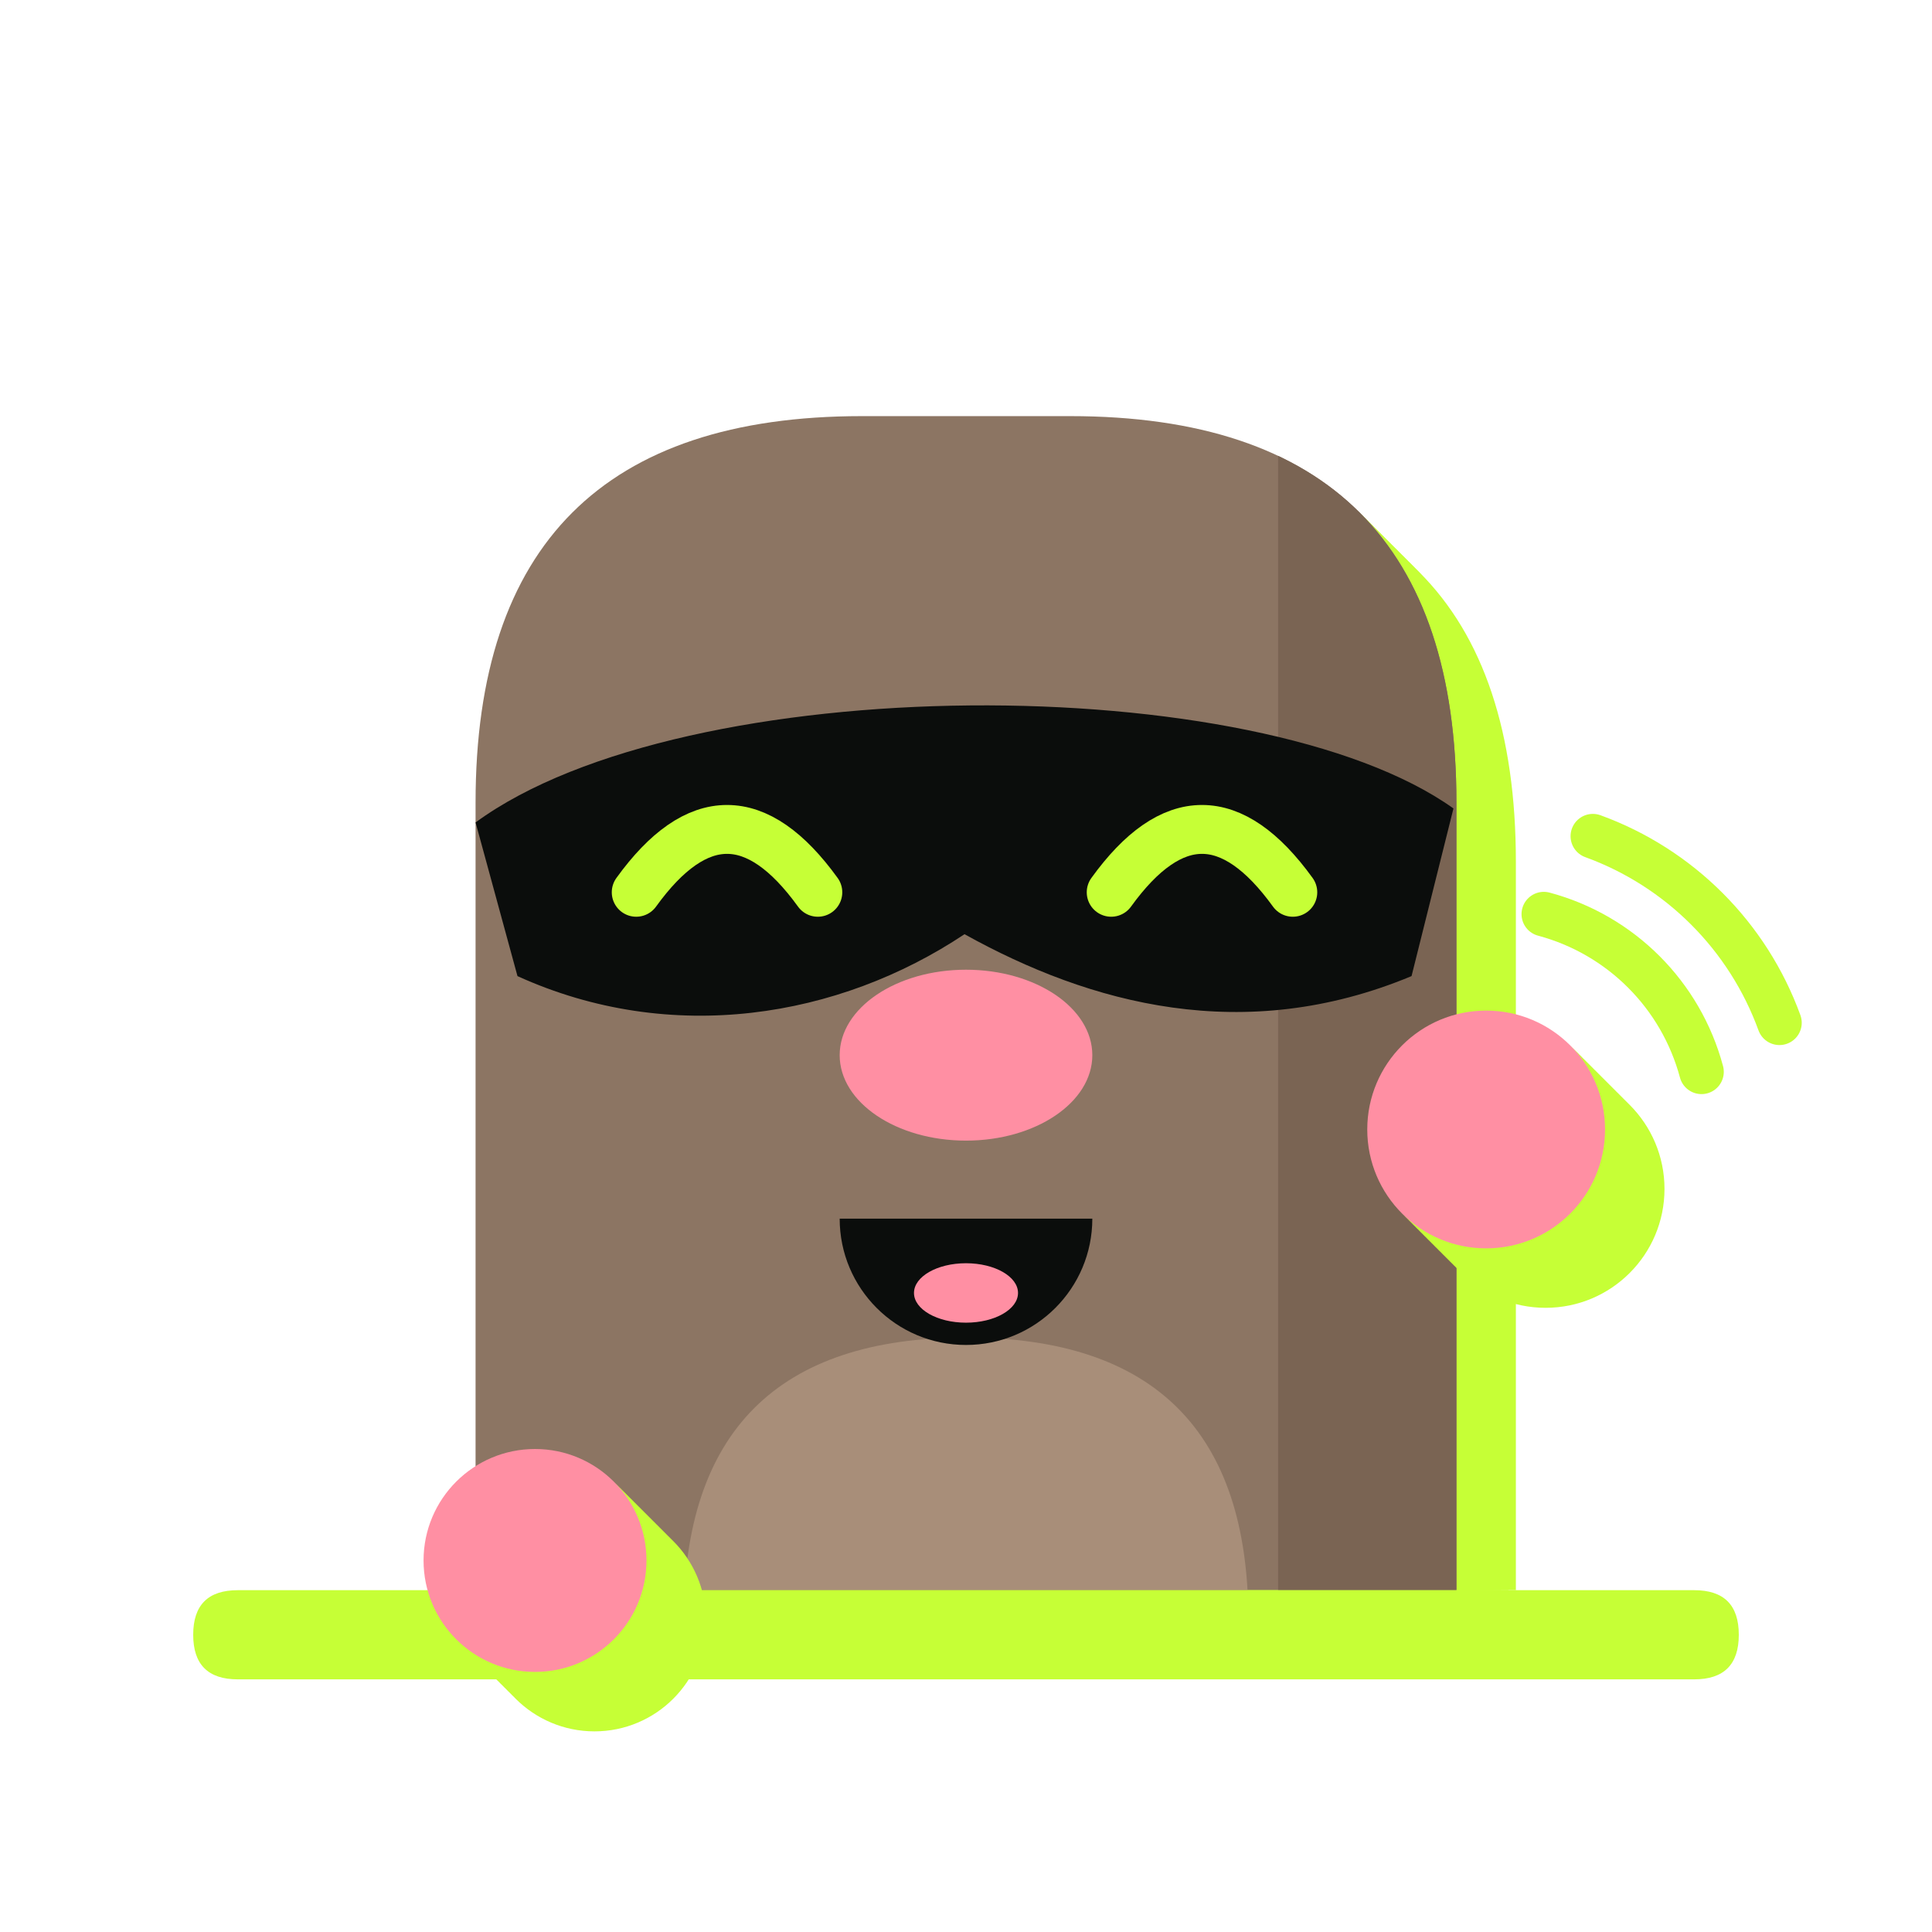
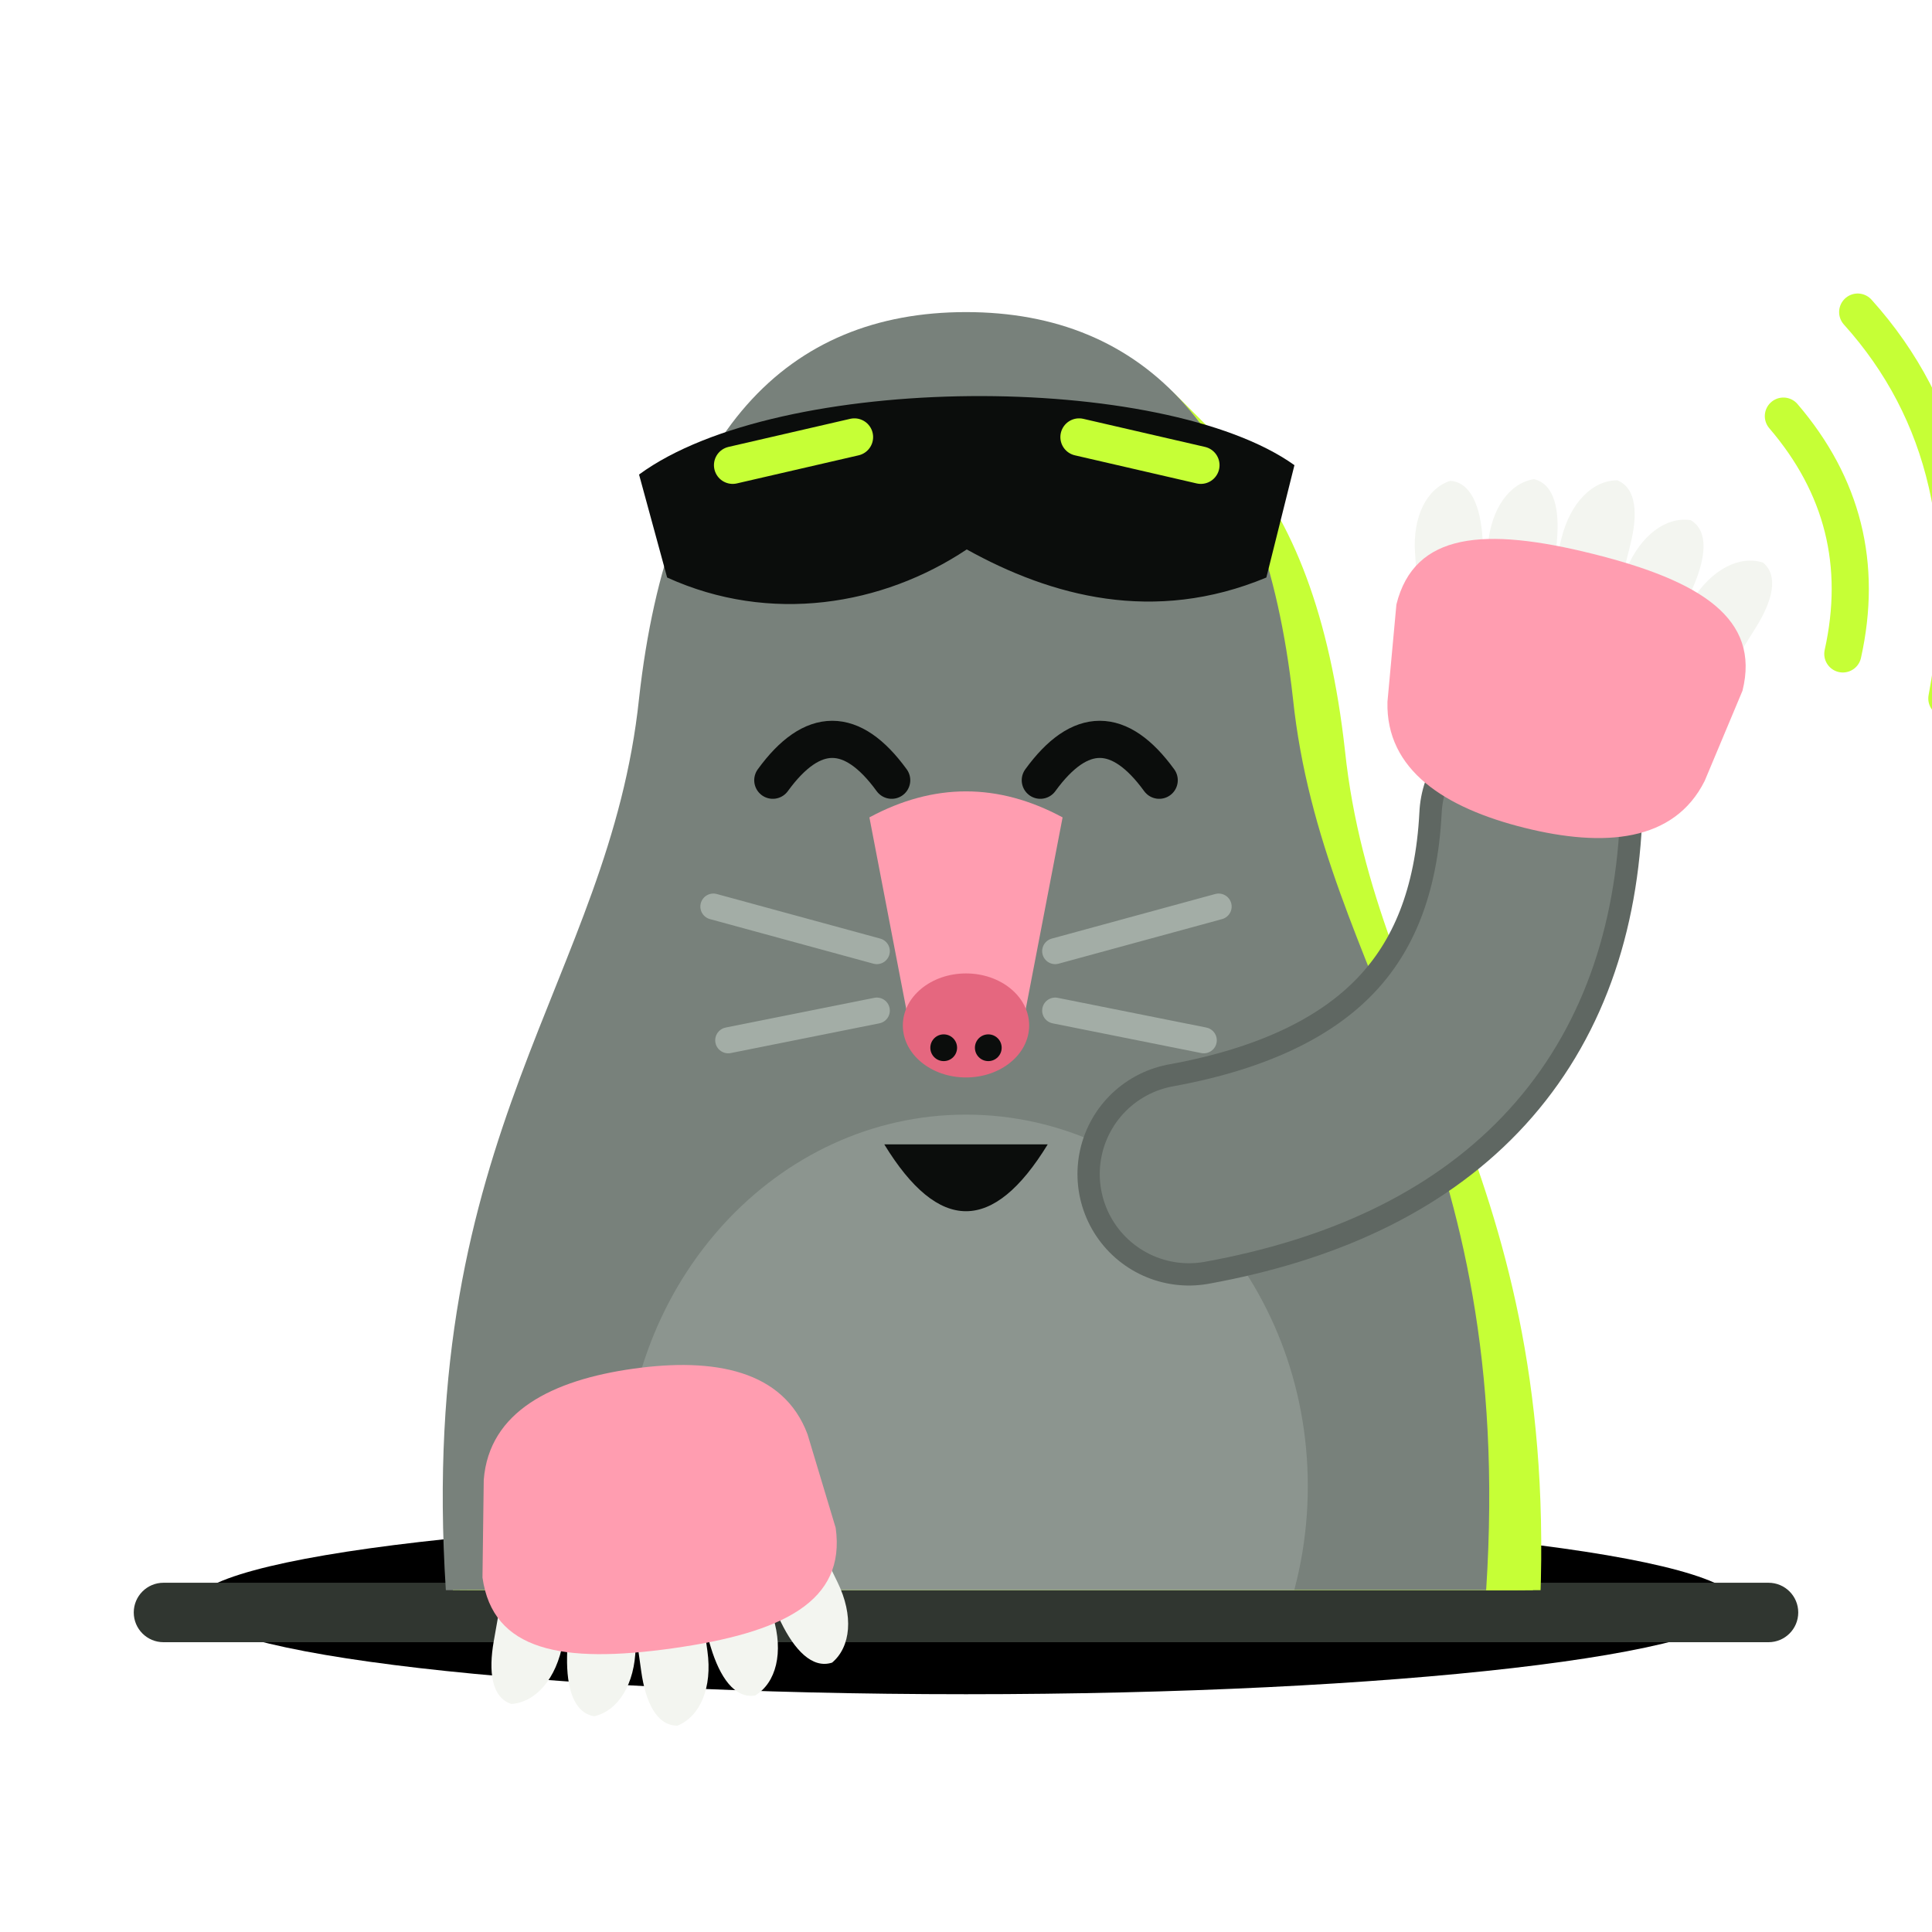
- <svg xmlns="http://www.w3.org/2000/svg" viewBox="0 0 260 260" role="img" aria-label="Toupeira do Rowlê acenando">
-   <defs>
-     <clipPath id="above-ground">
-       <rect width="260" height="214" />
-     </clipPath>
-   </defs>
-   <g clip-path="url(#above-ground)">
-     <g transform="translate(1 1)">
-       <path d="M64 108 Q64 56 116 56 H144 Q196 56 196 108 V264 Q196 316 144 316 H116 Q64 316 64 264 Z" fill="#C6FF36" />
+ <svg xmlns="http://www.w3.org/2000/svg" viewBox="0 0 260 260">
+   <ellipse cx="130" cy="216" rx="104" ry="12" fill="#000000" />
+   <rect x="18" y="213" width="224" height="8" rx="4" fill="#303630" />
+   <clipPath id="chao-2">
+     <rect x="-60" y="-200" width="380" height="414" />
+   </clipPath>
+   <g clip-path="url(#chao-2)">
+     <g transform="translate(7 7)">
+       <path d="M60 214 C56 152 82 132 86 94 C90 58 106 42 130 42 C154 42 170 58 174 94 C178 132 204 152 200 214 Z" fill="#C6FF36" />
+     </g>
+     <g transform="translate(6 6)">
+       <path d="M60 214 C56 152 82 132 86 94 C90 58 106 42 130 42 C154 42 170 58 174 94 C178 132 204 152 200 214 Z" fill="#C6FF36" />
+     </g>
+     <g transform="translate(5 5)">
+       <path d="M60 214 C56 152 82 132 86 94 C90 58 106 42 130 42 C154 42 170 58 174 94 C178 132 204 152 200 214 Z" fill="#C6FF36" />
+     </g>
+     <g transform="translate(4 4)">
+       <path d="M60 214 C56 152 82 132 86 94 C90 58 106 42 130 42 C154 42 170 58 174 94 C178 132 204 152 200 214 Z" fill="#C6FF36" />
+     </g>
+     <g transform="translate(3 3)">
+       <path d="M60 214 C56 152 82 132 86 94 C90 58 106 42 130 42 C154 42 170 58 174 94 C178 132 204 152 200 214 Z" fill="#C6FF36" />
    </g>
    <g transform="translate(2 2)">
-       <path d="M64 108 Q64 56 116 56 H144 Q196 56 196 108 V264 Q196 316 144 316 H116 Q64 316 64 264 Z" fill="#C6FF36" />
+       <path d="M60 214 C56 152 82 132 86 94 C90 58 106 42 130 42 C154 42 170 58 174 94 C178 132 204 152 200 214 Z" fill="#C6FF36" />
    </g>
-     <g transform="translate(3 3)">
-       <path d="M64 108 Q64 56 116 56 H144 Q196 56 196 108 V264 Q196 316 144 316 H116 Q64 316 64 264 Z" fill="#C6FF36" />
+     <g transform="translate(1 1)">
+       <path d="M60 214 C56 152 82 132 86 94 C90 58 106 42 130 42 C154 42 170 58 174 94 C178 132 204 152 200 214 Z" fill="#C6FF36" />
    </g>
-     <g transform="translate(4 4)">
-       <path d="M64 108 Q64 56 116 56 H144 Q196 56 196 108 V264 Q196 316 144 316 H116 Q64 316 64 264 Z" fill="#C6FF36" />
+   </g>
+   <path d="M60 214 C56 152 82 132 86 94 C90 58 106 42 130 42 C154 42 170 58 174 94 C178 132 204 152 200 214 Z" fill="#78817B" />
+   <clipPath id="corpo-1">
+     <path d="M60 214 C56 152 82 132 86 94 C90 58 106 42 130 42 C154 42 170 58 174 94 C178 132 204 152 200 214 Z" />
+   </clipPath>
+   <ellipse cx="130" cy="200" rx="46" ry="50" fill="#A3ADA6" clip-path="url(#corpo-1)" opacity="0.45" />
+   <g>
+     <g transform="rotate(0 130 66) translate(86 50) scale(0.63)">
+       <path d="M0 22 C30 0 112 0 140 20 L134 44 C110 54 88 48 70 38 C52 50 28 54 6 44 Z" fill="#0B0D0C" />
+       <path d="M20 20 L46 14 M94 14 L120 20" fill="none" stroke="#C6FF36" stroke-width="8" stroke-linecap="round" stroke-linejoin="round" />
    </g>
-     <g transform="translate(5 5)">
-       <path d="M64 108 Q64 56 116 56 H144 Q196 56 196 108 V264 Q196 316 144 316 H116 Q64 316 64 264 Z" fill="#C6FF36" />
+     <path d="M104 105 Q112 94 120 105" fill="none" stroke="#0B0D0C" stroke-width="5" stroke-linecap="round" stroke-linejoin="round" />
+     <path d="M140 105 Q148 94 156 105" fill="none" stroke="#0B0D0C" stroke-width="5" stroke-linecap="round" stroke-linejoin="round" />
+     <g>
+       <path d="M118 128 L96 122 M118 136 L98 140 M142 128 L164 122 M142 136 L162 140" fill="none" stroke="#A3ADA6" stroke-width="3.5" stroke-linecap="round" stroke-linejoin="round" />
+       <path d="M117 110 Q130 103 143 110 L138 136 Q130 144 122 136 Z" fill="#FF9DB0" />
+       <ellipse cx="130" cy="138" rx="8.5" ry="7" fill="#E5677F" />
+       <circle cx="127" cy="141" r="1.8" fill="#0B0D0C" />
+       <circle cx="133" cy="141" r="1.8" fill="#0B0D0C" />
    </g>
-     <g transform="translate(6 6)">
-       <path d="M64 108 Q64 56 116 56 H144 Q196 56 196 108 V264 Q196 316 144 316 H116 Q64 316 64 264 Z" fill="#C6FF36" />
-     </g>
-     <g transform="translate(7 7)">
-       <path d="M64 108 Q64 56 116 56 H144 Q196 56 196 108 V264 Q196 316 144 316 H116 Q64 316 64 264 Z" fill="#C6FF36" />
-     </g>
-     <g transform="translate(8 8)">
-       <path d="M64 108 Q64 56 116 56 H144 Q196 56 196 108 V264 Q196 316 144 316 H116 Q64 316 64 264 Z" fill="#C6FF36" />
-     </g>
-     <path d="M64 108 Q64 56 116 56 H144 Q196 56 196 108 V264 Q196 316 144 316 H116 Q64 316 64 264 Z" fill="#8C7563" />
-     <clipPath id="lado-1">
-       <path d="M64 108 Q64 56 116 56 H144 Q196 56 196 108 V264 Q196 316 144 316 H116 Q64 316 64 264 Z" />
-     </clipPath>
-     <rect x="172" y="56" width="24" height="260" fill="#7A6453" clip-path="url(#lado-1)" />
-     <path d="M92 218 Q92 180 130 180 H130 Q168 180 168 218 V342 Q168 380 130 380 H130 Q92 380 92 342 Z" fill="#A88E79" />
-     <g transform="translate(64 90) scale(0.94)">
-       <path d="M0 22 C30 0 112 0 140 20 L134 44 C110 54 88 48 70 38 C52 50 28 54 6 44 Z" fill="#0B0D0C" />
-       <path d="M23 32 Q36 14 49 32" stroke="#C6FF36" stroke-width="7" stroke-linecap="round" fill="none" />
-       <path d="M91 32 Q104 14 117 32" stroke="#C6FF36" stroke-width="7" stroke-linecap="round" fill="none" />
-     </g>
-     <ellipse cx="130" cy="142" rx="17" ry="11.5" fill="#FF8FA3" />
-     <path d="M113 164 A17 17 0 0 0 147 164 Z" fill="#0B0D0C" />
-     <ellipse cx="130" cy="174" rx="7" ry="4" fill="#FF8FA3" />
+     <path d="M119 154 Q130 172 141 154 Z" fill="#0B0D0C" />
  </g>
-   <path d="M26 220 Q26 214 32 214 H228 Q234 214 234 220 V220 Q234 226 228 226 H32 Q26 226 26 220 Z" fill="#C6FF36" />
-   <g transform="translate(1 1)">
-     <path d="M57 210 A15 15 0 1 0 87 210 A15 15 0 1 0 57 210 Z" fill="#C6FF36" />
-     <path d="M184 152 A16 16 0 1 0 216 152 A16 16 0 1 0 184 152 Z" fill="#C6FF36" />
+   <g transform="translate(88 204) rotate(172) scale(1 1)">
+     <path d="M-4.6 1 V-6 C-4.6 -11 -2.4 -14.6 0.8 -15.4 C3.6 -15 4.6 -11.6 4.6 -7.5 V1 Z" fill="#F3F5F0" transform="translate(-17 -8) rotate(-18)" />
+     <path d="M-4.6 1 V-6 C-4.6 -11 -2.4 -14.6 0.8 -15.4 C3.6 -15 4.6 -11.6 4.6 -7.5 V1 Z" fill="#F3F5F0" transform="translate(-8.5 -10.5) rotate(-9)" />
+     <path d="M-4.6 1 V-6 C-4.6 -11 -2.4 -14.6 0.8 -15.4 C3.6 -15 4.6 -11.6 4.6 -7.5 V1 Z" fill="#F3F5F0" transform="translate(0 -13) rotate(0)" />
+     <path d="M-4.6 1 V-6 C-4.6 -11 -2.4 -14.6 0.8 -15.4 C3.6 -15 4.6 -11.6 4.6 -7.5 V1 Z" fill="#F3F5F0" transform="translate(8.5 -10.5) rotate(9)" />
+     <path d="M-4.6 1 V-6 C-4.6 -11 -2.4 -14.6 0.8 -15.4 C3.6 -15 4.6 -11.6 4.6 -7.5 V1 Z" fill="#F3F5F0" transform="translate(17 -8) rotate(18)" />
+     <path d="M-24 -5 C-24 -15 -15 -18 0 -18 C15 -18 24 -15 24 -5 L22 8 C20 17 11 20 0 20 C-11 20 -20 17 -22 8 Z" fill="#FF9DB0" />
  </g>
-   <g transform="translate(2 2)">
-     <path d="M57 210 A15 15 0 1 0 87 210 A15 15 0 1 0 57 210 Z" fill="#C6FF36" />
-     <path d="M184 152 A16 16 0 1 0 216 152 A16 16 0 1 0 184 152 Z" fill="#C6FF36" />
+   <path d="M160 158 Q204 150 206 110" fill="none" stroke="#5F6762" stroke-width="30" stroke-linecap="round" stroke-linejoin="round" />
+   <path d="M160 158 Q204 150 206 110" fill="none" stroke="#78817B" stroke-width="24" stroke-linecap="round" stroke-linejoin="round" />
+   <g transform="translate(210 92) rotate(14) scale(1 1)">
+     <path d="M-4.6 1 V-6 C-4.6 -11 -2.4 -14.6 0.8 -15.4 C3.6 -15 4.6 -11.6 4.6 -7.5 V1 Z" fill="#F3F5F0" transform="translate(-17 -8) rotate(-18)" />
+     <path d="M-4.6 1 V-6 C-4.6 -11 -2.4 -14.6 0.8 -15.4 C3.6 -15 4.6 -11.6 4.6 -7.5 V1 Z" fill="#F3F5F0" transform="translate(-8.5 -10.5) rotate(-9)" />
+     <path d="M-4.6 1 V-6 C-4.6 -11 -2.4 -14.6 0.8 -15.4 C3.6 -15 4.6 -11.6 4.6 -7.5 V1 Z" fill="#F3F5F0" transform="translate(0 -13) rotate(0)" />
+     <path d="M-4.6 1 V-6 C-4.6 -11 -2.4 -14.6 0.8 -15.4 C3.6 -15 4.6 -11.6 4.6 -7.5 V1 Z" fill="#F3F5F0" transform="translate(8.5 -10.5) rotate(9)" />
+     <path d="M-4.6 1 V-6 C-4.6 -11 -2.4 -14.6 0.8 -15.4 C3.6 -15 4.6 -11.6 4.6 -7.5 V1 Z" fill="#F3F5F0" transform="translate(17 -8) rotate(18)" />
+     <path d="M-24 -5 C-24 -15 -15 -18 0 -18 C15 -18 24 -15 24 -5 L22 8 C20 17 11 20 0 20 C-11 20 -20 17 -22 8 Z" fill="#FF9DB0" />
  </g>
-   <g transform="translate(3 3)">
-     <path d="M57 210 A15 15 0 1 0 87 210 A15 15 0 1 0 57 210 Z" fill="#C6FF36" />
-     <path d="M184 152 A16 16 0 1 0 216 152 A16 16 0 1 0 184 152 Z" fill="#C6FF36" />
-   </g>
-   <g transform="translate(4 4)">
-     <path d="M57 210 A15 15 0 1 0 87 210 A15 15 0 1 0 57 210 Z" fill="#C6FF36" />
-     <path d="M184 152 A16 16 0 1 0 216 152 A16 16 0 1 0 184 152 Z" fill="#C6FF36" />
-   </g>
-   <g transform="translate(5 5)">
-     <path d="M57 210 A15 15 0 1 0 87 210 A15 15 0 1 0 57 210 Z" fill="#C6FF36" />
-     <path d="M184 152 A16 16 0 1 0 216 152 A16 16 0 1 0 184 152 Z" fill="#C6FF36" />
-   </g>
-   <g transform="translate(6 6)">
-     <path d="M57 210 A15 15 0 1 0 87 210 A15 15 0 1 0 57 210 Z" fill="#C6FF36" />
-     <path d="M184 152 A16 16 0 1 0 216 152 A16 16 0 1 0 184 152 Z" fill="#C6FF36" />
-   </g>
-   <g transform="translate(7 7)">
-     <path d="M57 210 A15 15 0 1 0 87 210 A15 15 0 1 0 57 210 Z" fill="#C6FF36" />
-     <path d="M184 152 A16 16 0 1 0 216 152 A16 16 0 1 0 184 152 Z" fill="#C6FF36" />
-   </g>
-   <g transform="translate(8 8)">
-     <path d="M57 210 A15 15 0 1 0 87 210 A15 15 0 1 0 57 210 Z" fill="#C6FF36" />
-     <path d="M184 152 A16 16 0 1 0 216 152 A16 16 0 1 0 184 152 Z" fill="#C6FF36" />
-   </g>
-   <path d="M57 210 A15 15 0 1 0 87 210 A15 15 0 1 0 57 210 Z" fill="#FF8FA3" />
-   <path d="M184 152 A16 16 0 1 0 216 152 A16 16 0 1 0 184 152 Z" fill="#FF8FA3" />
-   <path d="M207.76 123.02 A30 30 0 0 1 228.98 144.24" stroke="#C6FF36" stroke-width="6" stroke-linecap="round" fill="none" />
-   <path d="M214.36 112.53 A42 42 0 0 1 239.47 137.64" stroke="#C6FF36" stroke-width="6" stroke-linecap="round" fill="none" />
+   <path d="M240 56 Q252 70 248 88 M250 42 Q268 62 262 94" fill="none" stroke="#C6FF36" stroke-width="5" stroke-linecap="round" stroke-linejoin="round" />
</svg>
